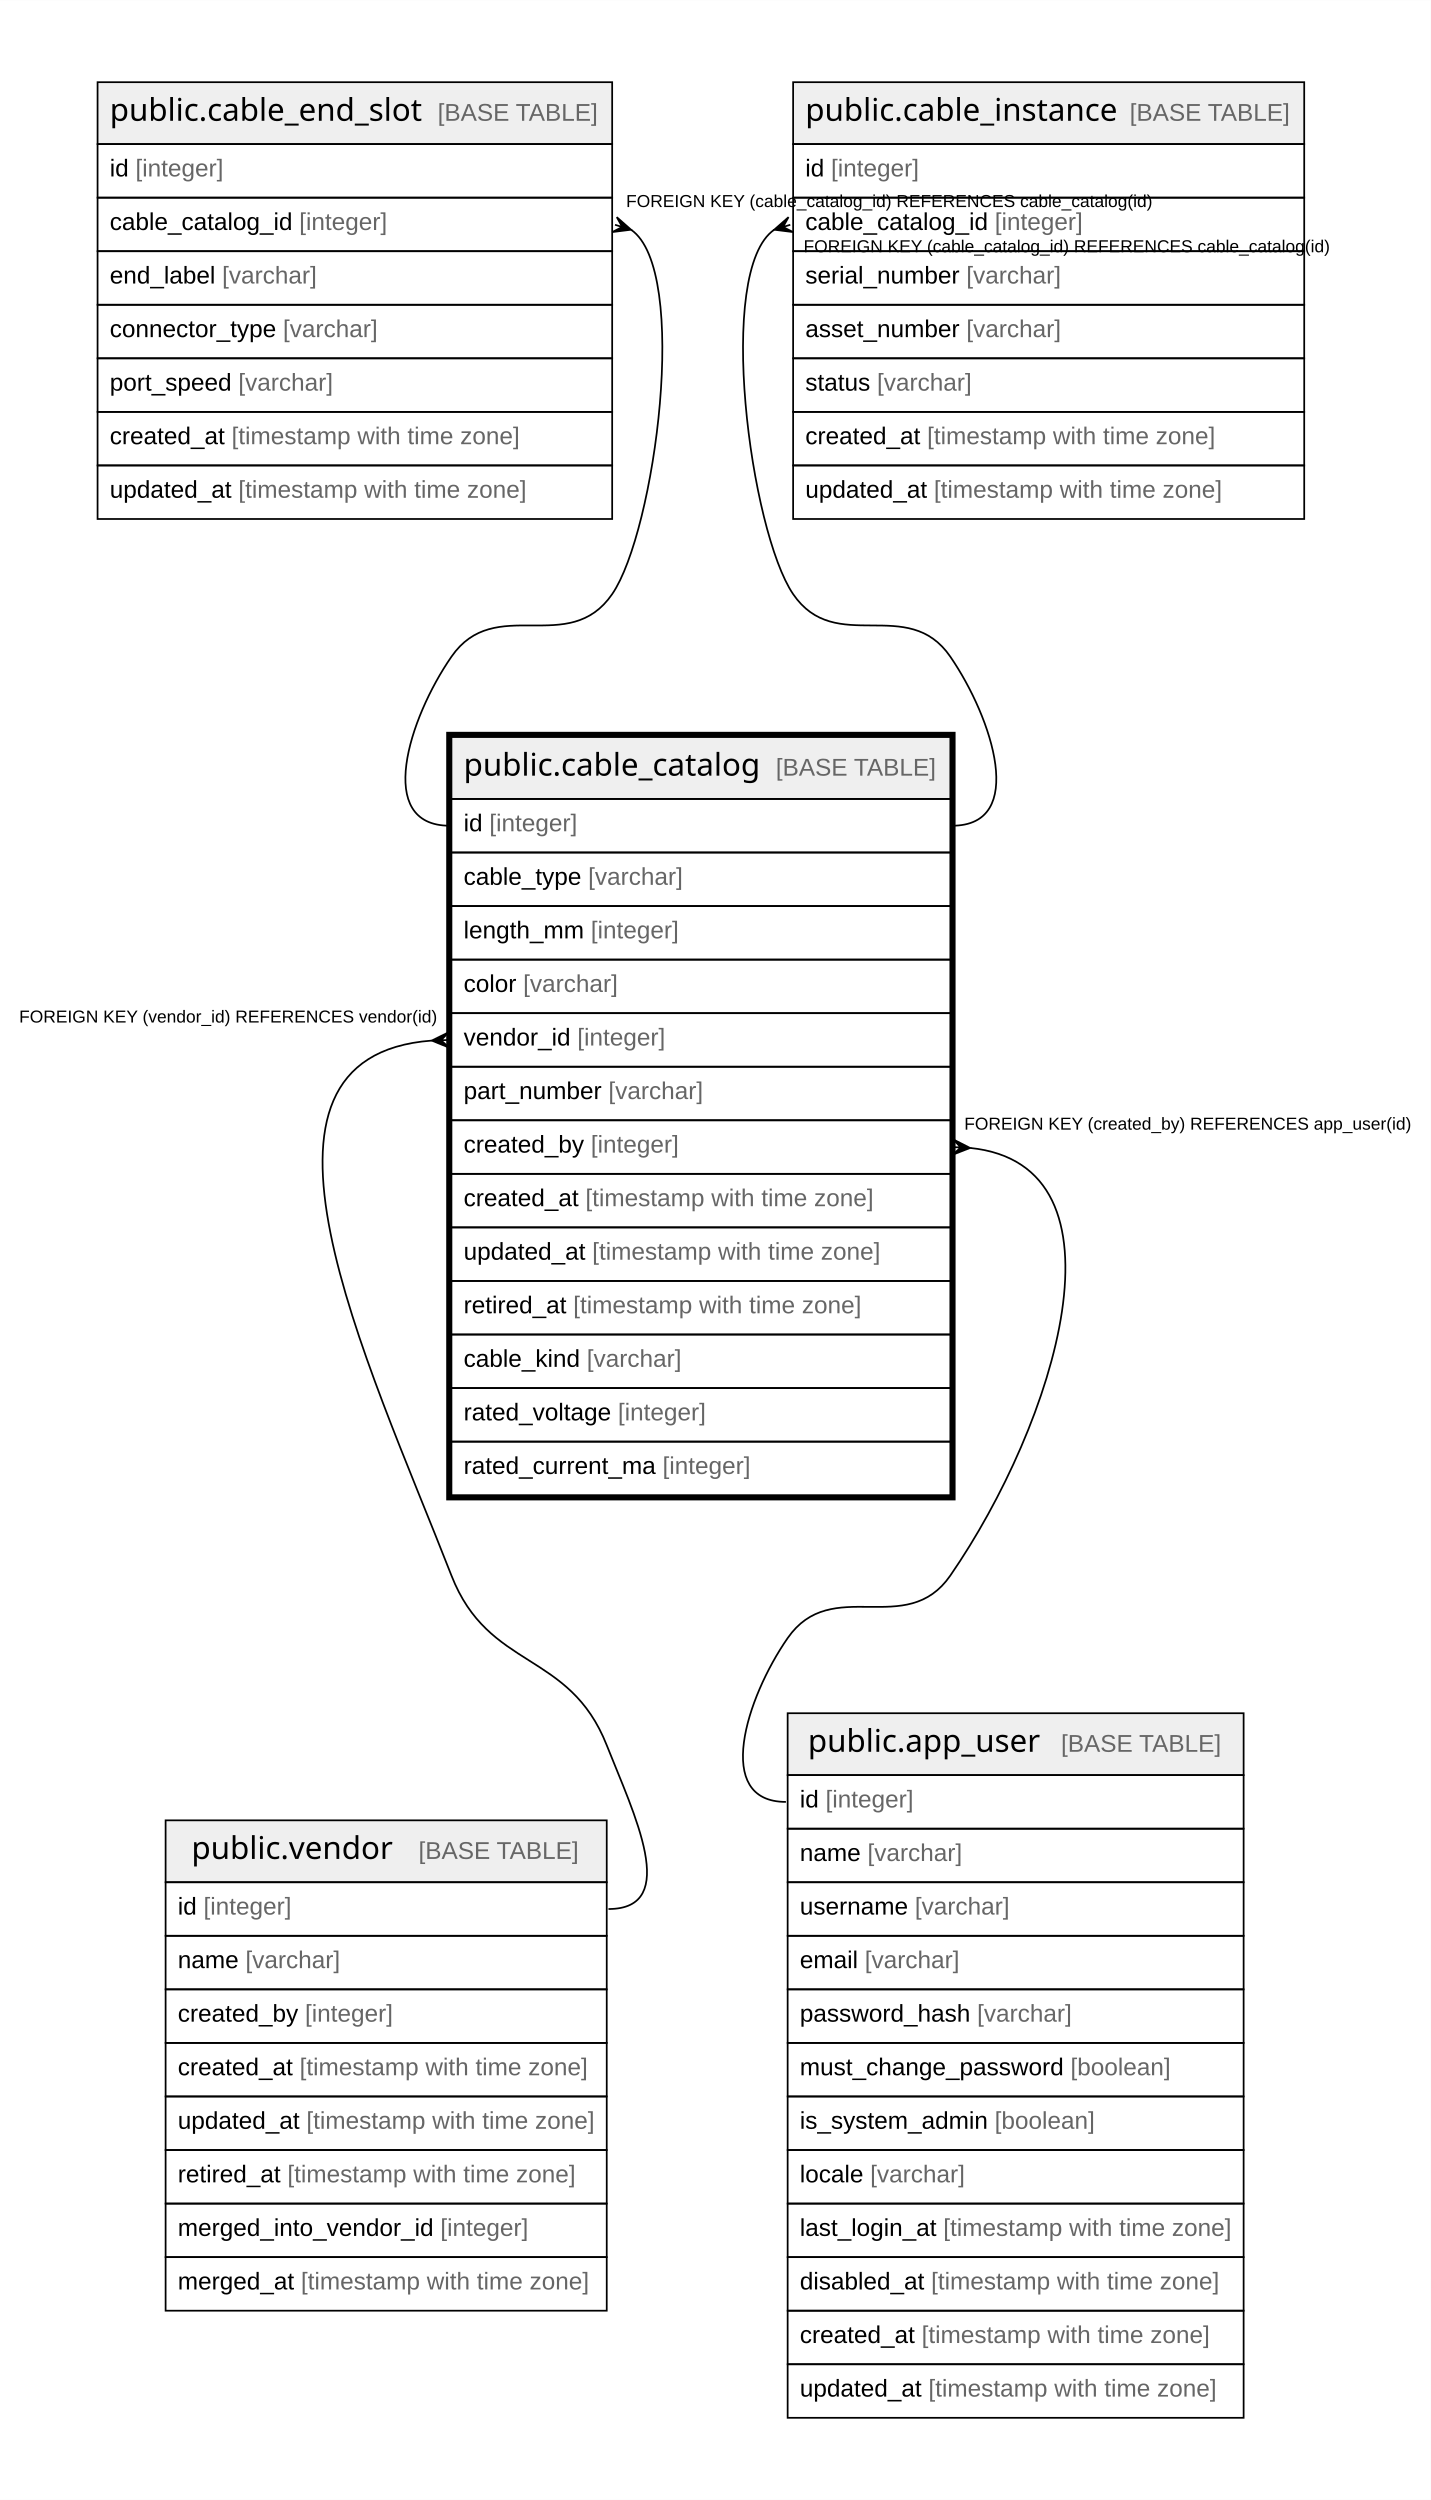
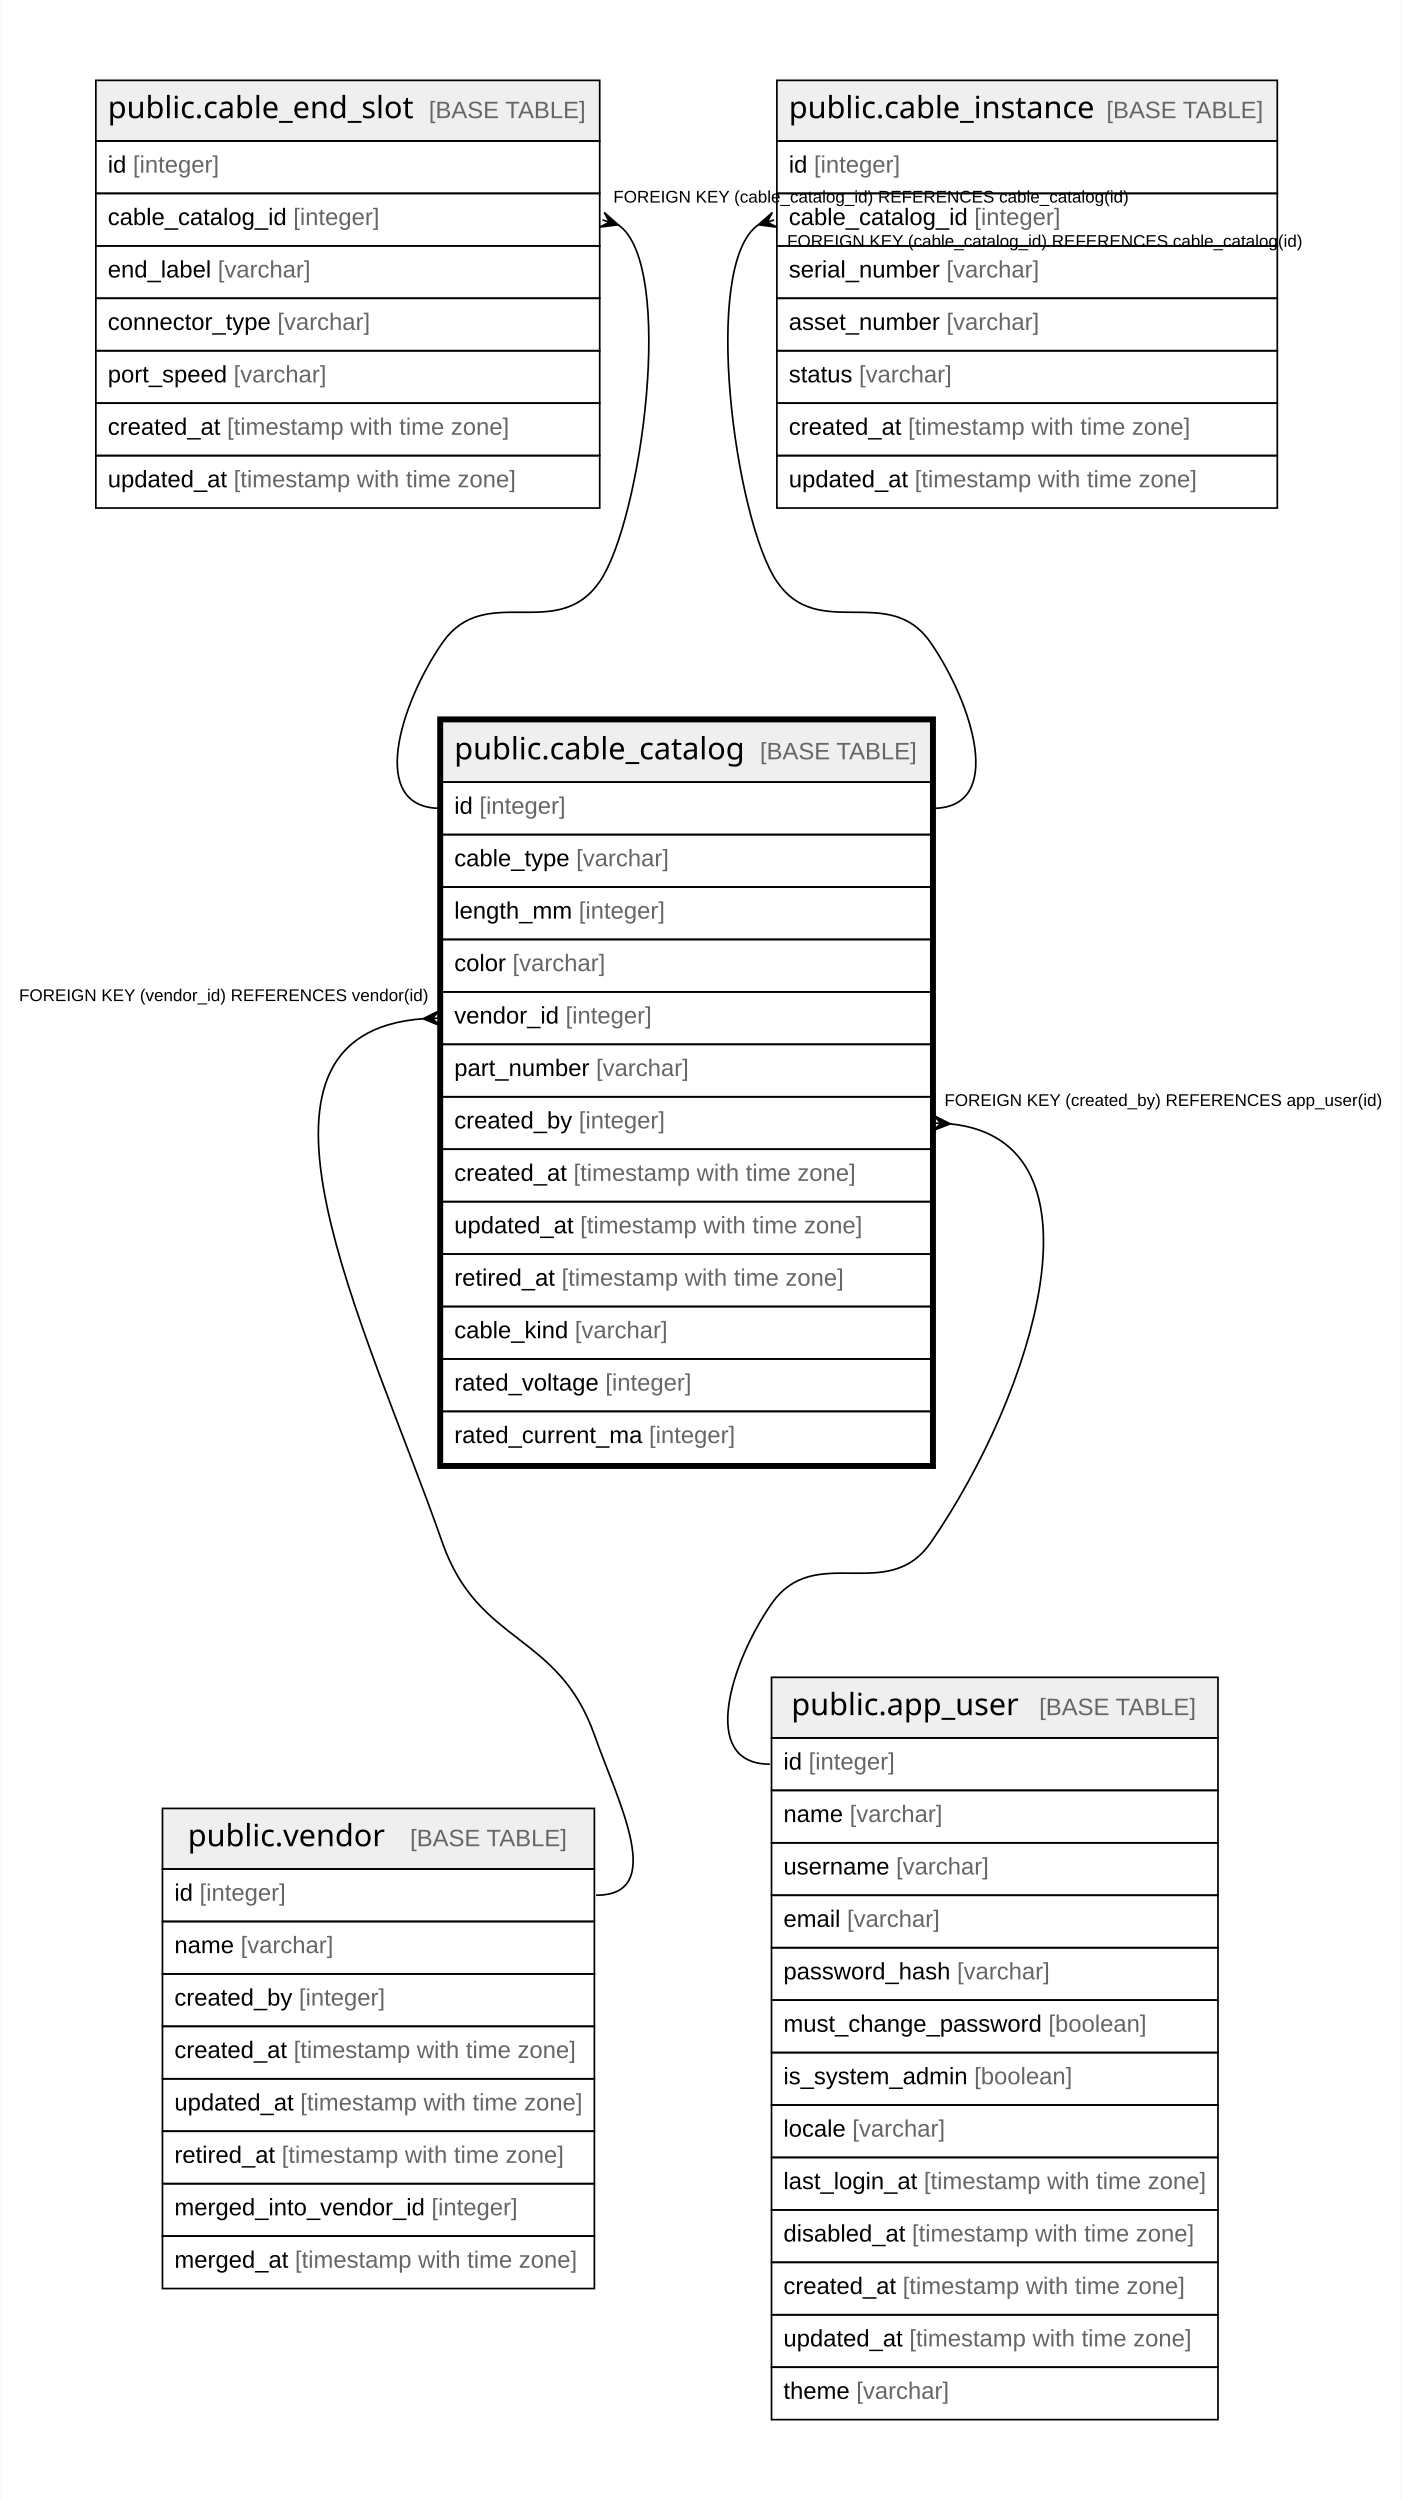
- <svg xmlns="http://www.w3.org/2000/svg" width="823pt" height="1438pt" viewBox="0.00 0.00 822.85 1437.60">
-   <g id="graph0" class="graph" transform="scale(1 1) rotate(0) translate(4 1433.6)">
-     <polygon fill="white" stroke="none" points="-4,4 -4,-1433.6 818.85,-1433.6 818.85,4 -4,4" />
+ <svg xmlns="http://www.w3.org/2000/svg" width="823pt" height="1468pt" viewBox="0.00 0.00 822.85 1468.40">
+   <g id="graph0" class="graph" transform="scale(1 1) rotate(0) translate(4 1464.4)">
+     <polygon fill="white" stroke="none" points="-4,4 -4,-1464.4 818.85,-1464.4 818.85,4 -4,4" />
    <g id="node1" class="node">
-       <polygon fill="#efefef" stroke="none" points="255.62,-974.2 255.62,-1009.8 542.54,-1009.8 542.54,-974.2 255.62,-974.2" />
-       <polygon fill="none" stroke="black" points="255.62,-974.2 255.62,-1009.8 542.54,-1009.8 542.54,-974.2 255.62,-974.2" />
-       <text text-anchor="start" x="262.62" y="-987.6" font-family="Arial Bold" font-size="18.00">public.cable_catalog</text>
-       <text text-anchor="start" x="411.05" y="-987.6" font-family="Arial" font-size="14.00">    </text>
-       <text text-anchor="start" x="442.17" y="-987.6" font-family="Arial" font-size="14.00" fill="#666666">[BASE TABLE]</text>
+       <polygon fill="#efefef" stroke="none" points="255.62,-1005 255.62,-1040.6 542.54,-1040.6 542.54,-1005 255.62,-1005" />
+       <polygon fill="none" stroke="black" points="255.62,-1005 255.62,-1040.6 542.54,-1040.6 542.54,-1005 255.62,-1005" />
+       <text text-anchor="start" x="262.62" y="-1018.4" font-family="Arial Bold" font-size="18.00">public.cable_catalog</text>
+       <text text-anchor="start" x="411.05" y="-1018.4" font-family="Arial" font-size="14.00">    </text>
+       <text text-anchor="start" x="442.17" y="-1018.4" font-family="Arial" font-size="14.00" fill="#666666">[BASE TABLE]</text>
+       <polygon fill="none" stroke="black" points="255.62,-974.2 255.62,-1005 542.54,-1005 542.54,-974.2 255.62,-974.2" />
+       <text text-anchor="start" x="262.62" y="-986.4" font-family="Arial" font-size="14.00">id </text>
+       <text text-anchor="start" x="277.41" y="-986.4" font-family="Arial" font-size="14.00" fill="#666666">[integer]</text>
      <polygon fill="none" stroke="black" points="255.62,-943.4 255.62,-974.2 542.54,-974.2 542.54,-943.4 255.62,-943.4" />
-       <text text-anchor="start" x="262.62" y="-955.6" font-family="Arial" font-size="14.00">id </text>
-       <text text-anchor="start" x="277.41" y="-955.6" font-family="Arial" font-size="14.00" fill="#666666">[integer]</text>
+       <text text-anchor="start" x="262.62" y="-955.6" font-family="Arial" font-size="14.00">cable_type </text>
+       <text text-anchor="start" x="334.23" y="-955.6" font-family="Arial" font-size="14.00" fill="#666666">[varchar]</text>
      <polygon fill="none" stroke="black" points="255.62,-912.6 255.62,-943.4 542.54,-943.4 542.54,-912.6 255.62,-912.6" />
-       <text text-anchor="start" x="262.62" y="-924.8" font-family="Arial" font-size="14.00">cable_type </text>
-       <text text-anchor="start" x="334.23" y="-924.8" font-family="Arial" font-size="14.00" fill="#666666">[varchar]</text>
+       <text text-anchor="start" x="262.62" y="-924.8" font-family="Arial" font-size="14.00">length_mm </text>
+       <text text-anchor="start" x="335.77" y="-924.8" font-family="Arial" font-size="14.00" fill="#666666">[integer]</text>
      <polygon fill="none" stroke="black" points="255.62,-881.8 255.62,-912.6 542.54,-912.6 542.54,-881.8 255.62,-881.8" />
-       <text text-anchor="start" x="262.62" y="-894" font-family="Arial" font-size="14.00">length_mm </text>
-       <text text-anchor="start" x="335.77" y="-894" font-family="Arial" font-size="14.00" fill="#666666">[integer]</text>
+       <text text-anchor="start" x="262.62" y="-894" font-family="Arial" font-size="14.00">color </text>
+       <text text-anchor="start" x="296.86" y="-894" font-family="Arial" font-size="14.00" fill="#666666">[varchar]</text>
      <polygon fill="none" stroke="black" points="255.62,-851 255.62,-881.8 542.54,-881.8 542.54,-851 255.62,-851" />
-       <text text-anchor="start" x="262.62" y="-863.2" font-family="Arial" font-size="14.00">color </text>
-       <text text-anchor="start" x="296.86" y="-863.2" font-family="Arial" font-size="14.00" fill="#666666">[varchar]</text>
+       <text text-anchor="start" x="262.62" y="-863.2" font-family="Arial" font-size="14.00">vendor_id </text>
+       <text text-anchor="start" x="328" y="-863.2" font-family="Arial" font-size="14.00" fill="#666666">[integer]</text>
      <polygon fill="none" stroke="black" points="255.62,-820.2 255.62,-851 542.54,-851 542.54,-820.2 255.62,-820.2" />
-       <text text-anchor="start" x="262.62" y="-832.4" font-family="Arial" font-size="14.00">vendor_id </text>
-       <text text-anchor="start" x="328" y="-832.4" font-family="Arial" font-size="14.00" fill="#666666">[integer]</text>
+       <text text-anchor="start" x="262.62" y="-832.4" font-family="Arial" font-size="14.00">part_number </text>
+       <text text-anchor="start" x="345.89" y="-832.4" font-family="Arial" font-size="14.00" fill="#666666">[varchar]</text>
      <polygon fill="none" stroke="black" points="255.62,-789.4 255.62,-820.2 542.54,-820.2 542.54,-789.4 255.62,-789.4" />
-       <text text-anchor="start" x="262.62" y="-801.6" font-family="Arial" font-size="14.00">part_number </text>
-       <text text-anchor="start" x="345.89" y="-801.6" font-family="Arial" font-size="14.00" fill="#666666">[varchar]</text>
+       <text text-anchor="start" x="262.62" y="-801.6" font-family="Arial" font-size="14.00">created_by </text>
+       <text text-anchor="start" x="335.78" y="-801.6" font-family="Arial" font-size="14.00" fill="#666666">[integer]</text>
      <polygon fill="none" stroke="black" points="255.62,-758.6 255.62,-789.4 542.54,-789.4 542.54,-758.6 255.62,-758.6" />
-       <text text-anchor="start" x="262.62" y="-770.8" font-family="Arial" font-size="14.00">created_by </text>
-       <text text-anchor="start" x="335.78" y="-770.8" font-family="Arial" font-size="14.00" fill="#666666">[integer]</text>
+       <text text-anchor="start" x="262.62" y="-770.8" font-family="Arial" font-size="14.00">created_at </text>
+       <text text-anchor="start" x="332.67" y="-770.8" font-family="Arial" font-size="14.00" fill="#666666">[timestamp with time zone]</text>
      <polygon fill="none" stroke="black" points="255.62,-727.8 255.62,-758.6 542.54,-758.6 542.54,-727.8 255.62,-727.8" />
-       <text text-anchor="start" x="262.62" y="-740" font-family="Arial" font-size="14.00">created_at </text>
-       <text text-anchor="start" x="332.67" y="-740" font-family="Arial" font-size="14.00" fill="#666666">[timestamp with time zone]</text>
+       <text text-anchor="start" x="262.62" y="-740" font-family="Arial" font-size="14.00">updated_at </text>
+       <text text-anchor="start" x="336.58" y="-740" font-family="Arial" font-size="14.00" fill="#666666">[timestamp with time zone]</text>
      <polygon fill="none" stroke="black" points="255.62,-697 255.62,-727.8 542.54,-727.8 542.54,-697 255.62,-697" />
-       <text text-anchor="start" x="262.62" y="-709.2" font-family="Arial" font-size="14.00">updated_at </text>
-       <text text-anchor="start" x="336.58" y="-709.2" font-family="Arial" font-size="14.00" fill="#666666">[timestamp with time zone]</text>
+       <text text-anchor="start" x="262.62" y="-709.2" font-family="Arial" font-size="14.00">retired_at </text>
+       <text text-anchor="start" x="325.66" y="-709.2" font-family="Arial" font-size="14.00" fill="#666666">[timestamp with time zone]</text>
      <polygon fill="none" stroke="black" points="255.62,-666.2 255.62,-697 542.54,-697 542.54,-666.2 255.62,-666.2" />
-       <text text-anchor="start" x="262.62" y="-678.4" font-family="Arial" font-size="14.00">retired_at </text>
-       <text text-anchor="start" x="325.66" y="-678.4" font-family="Arial" font-size="14.00" fill="#666666">[timestamp with time zone]</text>
+       <text text-anchor="start" x="262.62" y="-678.4" font-family="Arial" font-size="14.00">cable_kind </text>
+       <text text-anchor="start" x="333.45" y="-678.4" font-family="Arial" font-size="14.00" fill="#666666">[varchar]</text>
      <polygon fill="none" stroke="black" points="255.62,-635.4 255.62,-666.2 542.54,-666.2 542.54,-635.4 255.62,-635.4" />
-       <text text-anchor="start" x="262.62" y="-647.6" font-family="Arial" font-size="14.00">cable_kind </text>
-       <text text-anchor="start" x="333.45" y="-647.6" font-family="Arial" font-size="14.00" fill="#666666">[varchar]</text>
+       <text text-anchor="start" x="262.62" y="-647.6" font-family="Arial" font-size="14.00">rated_voltage </text>
+       <text text-anchor="start" x="351.36" y="-647.6" font-family="Arial" font-size="14.00" fill="#666666">[integer]</text>
      <polygon fill="none" stroke="black" points="255.62,-604.6 255.62,-635.4 542.54,-635.4 542.54,-604.6 255.62,-604.6" />
-       <text text-anchor="start" x="262.62" y="-616.8" font-family="Arial" font-size="14.00">rated_voltage </text>
-       <text text-anchor="start" x="351.36" y="-616.8" font-family="Arial" font-size="14.00" fill="#666666">[integer]</text>
-       <polygon fill="none" stroke="black" points="255.62,-573.8 255.62,-604.6 542.54,-604.6 542.54,-573.8 255.62,-573.8" />
-       <text text-anchor="start" x="262.62" y="-586" font-family="Arial" font-size="14.00">rated_current_ma </text>
-       <text text-anchor="start" x="377.02" y="-586" font-family="Arial" font-size="14.00" fill="#666666">[integer]</text>
-       <polygon fill="none" stroke="black" stroke-width="3" points="254.12,-572.3 254.12,-1011.3 544.04,-1011.3 544.04,-572.3 254.12,-572.3" />
+       <text text-anchor="start" x="262.62" y="-616.8" font-family="Arial" font-size="14.00">rated_current_ma </text>
+       <text text-anchor="start" x="377.02" y="-616.8" font-family="Arial" font-size="14.00" fill="#666666">[integer]</text>
+       <polygon fill="none" stroke="black" stroke-width="3" points="254.12,-603.1 254.12,-1042.1 544.04,-1042.1 544.04,-603.1 254.12,-603.1" />
    </g>
    <g id="node4" class="node">
-       <polygon fill="#efefef" stroke="none" points="91.24,-351.2 91.24,-386.8 344.93,-386.8 344.93,-351.2 91.24,-351.2" />
-       <polygon fill="none" stroke="black" points="91.24,-351.2 91.24,-386.8 344.93,-386.8 344.93,-351.2 91.24,-351.2" />
-       <text text-anchor="start" x="106.1" y="-364.6" font-family="Arial Bold" font-size="18.00">public.vendor</text>
-       <text text-anchor="start" x="205.58" y="-364.6" font-family="Arial" font-size="14.00">    </text>
-       <text text-anchor="start" x="236.69" y="-364.6" font-family="Arial" font-size="14.00" fill="#666666">[BASE TABLE]</text>
-       <polygon fill="none" stroke="black" points="91.24,-320.4 91.24,-351.2 344.93,-351.2 344.93,-320.4 91.24,-320.4" />
-       <text text-anchor="start" x="98.24" y="-332.6" font-family="Arial" font-size="14.00">id </text>
-       <text text-anchor="start" x="113.03" y="-332.6" font-family="Arial" font-size="14.00" fill="#666666">[integer]</text>
-       <polygon fill="none" stroke="black" points="91.24,-289.6 91.24,-320.4 344.93,-320.4 344.93,-289.6 91.24,-289.6" />
-       <text text-anchor="start" x="98.24" y="-301.8" font-family="Arial" font-size="14.00">name </text>
-       <text text-anchor="start" x="137.15" y="-301.8" font-family="Arial" font-size="14.00" fill="#666666">[varchar]</text>
-       <polygon fill="none" stroke="black" points="91.24,-258.8 91.24,-289.6 344.93,-289.6 344.93,-258.8 91.24,-258.8" />
-       <text text-anchor="start" x="98.24" y="-271" font-family="Arial" font-size="14.00">created_by </text>
-       <text text-anchor="start" x="171.4" y="-271" font-family="Arial" font-size="14.00" fill="#666666">[integer]</text>
-       <polygon fill="none" stroke="black" points="91.24,-228 91.24,-258.8 344.93,-258.8 344.93,-228 91.24,-228" />
-       <text text-anchor="start" x="98.24" y="-240.2" font-family="Arial" font-size="14.00">created_at </text>
-       <text text-anchor="start" x="168.29" y="-240.2" font-family="Arial" font-size="14.00" fill="#666666">[timestamp with time zone]</text>
-       <polygon fill="none" stroke="black" points="91.24,-197.2 91.24,-228 344.93,-228 344.93,-197.2 91.24,-197.2" />
-       <text text-anchor="start" x="98.24" y="-209.4" font-family="Arial" font-size="14.00">updated_at </text>
-       <text text-anchor="start" x="172.2" y="-209.4" font-family="Arial" font-size="14.00" fill="#666666">[timestamp with time zone]</text>
-       <polygon fill="none" stroke="black" points="91.24,-166.4 91.24,-197.2 344.93,-197.2 344.93,-166.4 91.24,-166.4" />
-       <text text-anchor="start" x="98.24" y="-178.6" font-family="Arial" font-size="14.00">retired_at </text>
-       <text text-anchor="start" x="161.28" y="-178.6" font-family="Arial" font-size="14.00" fill="#666666">[timestamp with time zone]</text>
-       <polygon fill="none" stroke="black" points="91.24,-135.6 91.24,-166.4 344.93,-166.4 344.93,-135.6 91.24,-135.6" />
-       <text text-anchor="start" x="98.24" y="-147.8" font-family="Arial" font-size="14.00">merged_into_vendor_id </text>
-       <text text-anchor="start" x="249.24" y="-147.8" font-family="Arial" font-size="14.00" fill="#666666">[integer]</text>
-       <polygon fill="none" stroke="black" points="91.24,-104.8 91.24,-135.6 344.93,-135.6 344.93,-104.8 91.24,-104.8" />
-       <text text-anchor="start" x="98.24" y="-117" font-family="Arial" font-size="14.00">merged_at </text>
-       <text text-anchor="start" x="169.06" y="-117" font-family="Arial" font-size="14.00" fill="#666666">[timestamp with time zone]</text>
+       <polygon fill="#efefef" stroke="none" points="91.24,-366.6 91.24,-402.2 344.93,-402.2 344.93,-366.6 91.24,-366.6" />
+       <polygon fill="none" stroke="black" points="91.24,-366.6 91.24,-402.2 344.93,-402.2 344.93,-366.6 91.24,-366.6" />
+       <text text-anchor="start" x="106.1" y="-380" font-family="Arial Bold" font-size="18.00">public.vendor</text>
+       <text text-anchor="start" x="205.58" y="-380" font-family="Arial" font-size="14.00">    </text>
+       <text text-anchor="start" x="236.69" y="-380" font-family="Arial" font-size="14.00" fill="#666666">[BASE TABLE]</text>
+       <polygon fill="none" stroke="black" points="91.24,-335.8 91.24,-366.6 344.93,-366.6 344.93,-335.8 91.24,-335.8" />
+       <text text-anchor="start" x="98.24" y="-348" font-family="Arial" font-size="14.00">id </text>
+       <text text-anchor="start" x="113.03" y="-348" font-family="Arial" font-size="14.00" fill="#666666">[integer]</text>
+       <polygon fill="none" stroke="black" points="91.24,-305 91.24,-335.8 344.93,-335.8 344.93,-305 91.24,-305" />
+       <text text-anchor="start" x="98.24" y="-317.2" font-family="Arial" font-size="14.00">name </text>
+       <text text-anchor="start" x="137.15" y="-317.2" font-family="Arial" font-size="14.00" fill="#666666">[varchar]</text>
+       <polygon fill="none" stroke="black" points="91.24,-274.2 91.24,-305 344.93,-305 344.93,-274.2 91.24,-274.2" />
+       <text text-anchor="start" x="98.24" y="-286.4" font-family="Arial" font-size="14.00">created_by </text>
+       <text text-anchor="start" x="171.4" y="-286.4" font-family="Arial" font-size="14.00" fill="#666666">[integer]</text>
+       <polygon fill="none" stroke="black" points="91.24,-243.4 91.24,-274.2 344.93,-274.2 344.93,-243.4 91.24,-243.4" />
+       <text text-anchor="start" x="98.24" y="-255.6" font-family="Arial" font-size="14.00">created_at </text>
+       <text text-anchor="start" x="168.29" y="-255.6" font-family="Arial" font-size="14.00" fill="#666666">[timestamp with time zone]</text>
+       <polygon fill="none" stroke="black" points="91.24,-212.6 91.24,-243.4 344.93,-243.4 344.93,-212.6 91.24,-212.6" />
+       <text text-anchor="start" x="98.24" y="-224.8" font-family="Arial" font-size="14.00">updated_at </text>
+       <text text-anchor="start" x="172.2" y="-224.8" font-family="Arial" font-size="14.00" fill="#666666">[timestamp with time zone]</text>
+       <polygon fill="none" stroke="black" points="91.24,-181.8 91.24,-212.6 344.93,-212.6 344.93,-181.8 91.24,-181.8" />
+       <text text-anchor="start" x="98.24" y="-194" font-family="Arial" font-size="14.00">retired_at </text>
+       <text text-anchor="start" x="161.28" y="-194" font-family="Arial" font-size="14.00" fill="#666666">[timestamp with time zone]</text>
+       <polygon fill="none" stroke="black" points="91.24,-151 91.24,-181.8 344.93,-181.8 344.93,-151 91.24,-151" />
+       <text text-anchor="start" x="98.24" y="-163.2" font-family="Arial" font-size="14.00">merged_into_vendor_id </text>
+       <text text-anchor="start" x="249.24" y="-163.2" font-family="Arial" font-size="14.00" fill="#666666">[integer]</text>
+       <polygon fill="none" stroke="black" points="91.24,-120.2 91.24,-151 344.93,-151 344.93,-120.2 91.24,-120.2" />
+       <text text-anchor="start" x="98.24" y="-132.4" font-family="Arial" font-size="14.00">merged_at </text>
+       <text text-anchor="start" x="169.06" y="-132.4" font-family="Arial" font-size="14.00" fill="#666666">[timestamp with time zone]</text>
    </g>
    <g id="edge3" class="edge">
-       <path fill="none" stroke="black" d="M244.26,-835.23C122.36,-826.12 207.16,-651.76 255.62,-527.6 277,-472.83 323.35,-484.69 344.93,-430 360.29,-391.05 387.79,-335.8 345.93,-335.8" />
-       <polygon fill="black" stroke="black" points="244.3,-835.23 254.13,-840.09 249.63,-835.42 253.96,-835.58 253.96,-835.58 253.96,-835.58 249.63,-835.42 254.45,-831.09 244.3,-835.23" />
-       <text text-anchor="start" x="7" y="-845.6" font-family="Arial" font-size="10.00">FOREIGN KEY (vendor_id) REFERENCES vendor(id)</text>
+       <path fill="none" stroke="black" d="M244.27,-866.03C122.59,-857.01 211.68,-684.23 255.62,-558.4 276.73,-497.97 323.6,-505.75 344.93,-445.4 358.88,-405.92 387.79,-351.2 345.93,-351.2" />
+       <polygon fill="black" stroke="black" points="244.3,-866.03 254.13,-870.89 249.63,-866.22 253.96,-866.38 253.96,-866.38 253.96,-866.38 249.63,-866.22 254.45,-861.89 244.3,-866.03" />
+       <text text-anchor="start" x="7" y="-876.4" font-family="Arial" font-size="10.00">FOREIGN KEY (vendor_id) REFERENCES vendor(id)</text>
    </g>
    <g id="node5" class="node">
-       <polygon fill="#efefef" stroke="none" points="448.97,-412.8 448.97,-448.4 711.2,-448.4 711.2,-412.8 448.97,-412.8" />
-       <polygon fill="none" stroke="black" points="448.97,-412.8 448.97,-448.4 711.2,-448.4 711.2,-412.8 448.97,-412.8" />
-       <text text-anchor="start" x="460.61" y="-426.2" font-family="Arial Bold" font-size="18.00">public.app_user</text>
-       <text text-anchor="start" x="575.07" y="-426.2" font-family="Arial" font-size="14.00">    </text>
-       <text text-anchor="start" x="606.19" y="-426.2" font-family="Arial" font-size="14.00" fill="#666666">[BASE TABLE]</text>
+       <polygon fill="#efefef" stroke="none" points="448.97,-443.6 448.97,-479.2 711.2,-479.2 711.2,-443.6 448.97,-443.6" />
+       <polygon fill="none" stroke="black" points="448.97,-443.6 448.97,-479.2 711.2,-479.2 711.2,-443.6 448.97,-443.6" />
+       <text text-anchor="start" x="460.61" y="-457" font-family="Arial Bold" font-size="18.00">public.app_user</text>
+       <text text-anchor="start" x="575.07" y="-457" font-family="Arial" font-size="14.00">    </text>
+       <text text-anchor="start" x="606.19" y="-457" font-family="Arial" font-size="14.00" fill="#666666">[BASE TABLE]</text>
+       <polygon fill="none" stroke="black" points="448.97,-412.8 448.97,-443.6 711.2,-443.6 711.2,-412.8 448.97,-412.8" />
+       <text text-anchor="start" x="455.97" y="-425" font-family="Arial" font-size="14.00">id </text>
+       <text text-anchor="start" x="470.76" y="-425" font-family="Arial" font-size="14.00" fill="#666666">[integer]</text>
      <polygon fill="none" stroke="black" points="448.97,-382 448.97,-412.8 711.2,-412.8 711.2,-382 448.97,-382" />
-       <text text-anchor="start" x="455.97" y="-394.2" font-family="Arial" font-size="14.00">id </text>
-       <text text-anchor="start" x="470.76" y="-394.2" font-family="Arial" font-size="14.00" fill="#666666">[integer]</text>
+       <text text-anchor="start" x="455.97" y="-394.2" font-family="Arial" font-size="14.00">name </text>
+       <text text-anchor="start" x="494.88" y="-394.2" font-family="Arial" font-size="14.00" fill="#666666">[varchar]</text>
      <polygon fill="none" stroke="black" points="448.97,-351.2 448.97,-382 711.2,-382 711.2,-351.2 448.97,-351.2" />
-       <text text-anchor="start" x="455.97" y="-363.4" font-family="Arial" font-size="14.00">name </text>
-       <text text-anchor="start" x="494.88" y="-363.4" font-family="Arial" font-size="14.00" fill="#666666">[varchar]</text>
+       <text text-anchor="start" x="455.97" y="-363.4" font-family="Arial" font-size="14.00">username </text>
+       <text text-anchor="start" x="522.12" y="-363.4" font-family="Arial" font-size="14.00" fill="#666666">[varchar]</text>
      <polygon fill="none" stroke="black" points="448.97,-320.4 448.97,-351.2 711.2,-351.2 711.2,-320.4 448.97,-320.4" />
-       <text text-anchor="start" x="455.97" y="-332.6" font-family="Arial" font-size="14.00">username </text>
-       <text text-anchor="start" x="522.12" y="-332.6" font-family="Arial" font-size="14.00" fill="#666666">[varchar]</text>
+       <text text-anchor="start" x="455.97" y="-332.6" font-family="Arial" font-size="14.00">email </text>
+       <text text-anchor="start" x="493.32" y="-332.6" font-family="Arial" font-size="14.00" fill="#666666">[varchar]</text>
      <polygon fill="none" stroke="black" points="448.97,-289.6 448.97,-320.4 711.2,-320.4 711.2,-289.6 448.97,-289.6" />
-       <text text-anchor="start" x="455.97" y="-301.8" font-family="Arial" font-size="14.00">email </text>
-       <text text-anchor="start" x="493.32" y="-301.8" font-family="Arial" font-size="14.00" fill="#666666">[varchar]</text>
+       <text text-anchor="start" x="455.97" y="-301.8" font-family="Arial" font-size="14.00">password_hash </text>
+       <text text-anchor="start" x="557.92" y="-301.8" font-family="Arial" font-size="14.00" fill="#666666">[varchar]</text>
      <polygon fill="none" stroke="black" points="448.97,-258.8 448.97,-289.6 711.2,-289.6 711.2,-258.8 448.97,-258.8" />
-       <text text-anchor="start" x="455.97" y="-271" font-family="Arial" font-size="14.00">password_hash </text>
-       <text text-anchor="start" x="557.92" y="-271" font-family="Arial" font-size="14.00" fill="#666666">[varchar]</text>
+       <text text-anchor="start" x="455.97" y="-271" font-family="Arial" font-size="14.00">must_change_password </text>
+       <text text-anchor="start" x="611.62" y="-271" font-family="Arial" font-size="14.00" fill="#666666">[boolean]</text>
      <polygon fill="none" stroke="black" points="448.97,-228 448.97,-258.8 711.2,-258.8 711.2,-228 448.97,-228" />
-       <text text-anchor="start" x="455.97" y="-240.2" font-family="Arial" font-size="14.00">must_change_password </text>
-       <text text-anchor="start" x="611.62" y="-240.2" font-family="Arial" font-size="14.00" fill="#666666">[boolean]</text>
+       <text text-anchor="start" x="455.97" y="-240.2" font-family="Arial" font-size="14.00">is_system_admin </text>
+       <text text-anchor="start" x="568.01" y="-240.2" font-family="Arial" font-size="14.00" fill="#666666">[boolean]</text>
      <polygon fill="none" stroke="black" points="448.97,-197.2 448.97,-228 711.2,-228 711.2,-197.2 448.97,-197.2" />
-       <text text-anchor="start" x="455.97" y="-209.4" font-family="Arial" font-size="14.00">is_system_admin </text>
-       <text text-anchor="start" x="568.01" y="-209.4" font-family="Arial" font-size="14.00" fill="#666666">[boolean]</text>
+       <text text-anchor="start" x="455.97" y="-209.4" font-family="Arial" font-size="14.00">locale </text>
+       <text text-anchor="start" x="496.44" y="-209.4" font-family="Arial" font-size="14.00" fill="#666666">[varchar]</text>
      <polygon fill="none" stroke="black" points="448.97,-166.4 448.97,-197.2 711.2,-197.2 711.2,-166.4 448.97,-166.4" />
-       <text text-anchor="start" x="455.97" y="-178.6" font-family="Arial" font-size="14.00">locale </text>
-       <text text-anchor="start" x="496.44" y="-178.6" font-family="Arial" font-size="14.00" fill="#666666">[varchar]</text>
+       <text text-anchor="start" x="455.97" y="-178.6" font-family="Arial" font-size="14.00">last_login_at </text>
+       <text text-anchor="start" x="538.47" y="-178.6" font-family="Arial" font-size="14.00" fill="#666666">[timestamp with time zone]</text>
      <polygon fill="none" stroke="black" points="448.97,-135.6 448.97,-166.4 711.2,-166.4 711.2,-135.6 448.97,-135.6" />
-       <text text-anchor="start" x="455.97" y="-147.8" font-family="Arial" font-size="14.00">last_login_at </text>
-       <text text-anchor="start" x="538.47" y="-147.8" font-family="Arial" font-size="14.00" fill="#666666">[timestamp with time zone]</text>
+       <text text-anchor="start" x="455.97" y="-147.8" font-family="Arial" font-size="14.00">disabled_at </text>
+       <text text-anchor="start" x="531.47" y="-147.8" font-family="Arial" font-size="14.00" fill="#666666">[timestamp with time zone]</text>
      <polygon fill="none" stroke="black" points="448.97,-104.8 448.97,-135.6 711.2,-135.6 711.2,-104.8 448.97,-104.8" />
-       <text text-anchor="start" x="455.97" y="-117" font-family="Arial" font-size="14.00">disabled_at </text>
-       <text text-anchor="start" x="531.47" y="-117" font-family="Arial" font-size="14.00" fill="#666666">[timestamp with time zone]</text>
+       <text text-anchor="start" x="455.97" y="-117" font-family="Arial" font-size="14.00">created_at </text>
+       <text text-anchor="start" x="526.02" y="-117" font-family="Arial" font-size="14.00" fill="#666666">[timestamp with time zone]</text>
      <polygon fill="none" stroke="black" points="448.97,-74 448.97,-104.8 711.2,-104.8 711.2,-74 448.97,-74" />
-       <text text-anchor="start" x="455.97" y="-86.2" font-family="Arial" font-size="14.00">created_at </text>
-       <text text-anchor="start" x="526.02" y="-86.2" font-family="Arial" font-size="14.00" fill="#666666">[timestamp with time zone]</text>
+       <text text-anchor="start" x="455.97" y="-86.2" font-family="Arial" font-size="14.00">updated_at </text>
+       <text text-anchor="start" x="529.93" y="-86.2" font-family="Arial" font-size="14.00" fill="#666666">[timestamp with time zone]</text>
      <polygon fill="none" stroke="black" points="448.97,-43.2 448.97,-74 711.2,-74 711.2,-43.2 448.97,-43.2" />
-       <text text-anchor="start" x="455.97" y="-55.4" font-family="Arial" font-size="14.00">updated_at </text>
-       <text text-anchor="start" x="529.93" y="-55.4" font-family="Arial" font-size="14.00" fill="#666666">[timestamp with time zone]</text>
+       <text text-anchor="start" x="455.97" y="-55.4" font-family="Arial" font-size="14.00">theme </text>
+       <text text-anchor="start" x="498.77" y="-55.4" font-family="Arial" font-size="14.00" fill="#666666">[varchar]</text>
    </g>
    <g id="edge4" class="edge">
-       <path fill="none" stroke="black" d="M553.94,-773.49C649.83,-763.7 602.66,-614.76 542.54,-527.6 517.24,-490.92 474.39,-528.2 448.97,-491.6 425.09,-457.21 406.1,-397.4 447.97,-397.4" />
-       <polygon fill="black" stroke="black" points="553.87,-773.49 543.66,-769.49 548.54,-773.76 544.21,-773.97 544.21,-773.97 544.21,-773.97 548.54,-773.76 544.1,-778.48 553.87,-773.49" />
-       <text text-anchor="start" x="550.54" y="-784" font-family="Arial" font-size="10.00">FOREIGN KEY (created_by) REFERENCES app_user(id)</text>
+       <path fill="none" stroke="black" d="M553.94,-804.29C649.83,-794.5 602.66,-645.56 542.54,-558.4 517.24,-521.72 474.39,-559 448.97,-522.4 425.09,-488.01 406.1,-428.2 447.97,-428.2" />
+       <polygon fill="black" stroke="black" points="553.87,-804.29 543.66,-800.29 548.54,-804.56 544.21,-804.77 544.21,-804.77 544.21,-804.77 548.54,-804.56 544.1,-809.28 553.87,-804.29" />
+       <text text-anchor="start" x="550.54" y="-814.8" font-family="Arial" font-size="10.00">FOREIGN KEY (created_by) REFERENCES app_user(id)</text>
    </g>
    <g id="node2" class="node">
-       <polygon fill="#efefef" stroke="none" points="52.11,-1350.8 52.11,-1386.4 348.06,-1386.4 348.06,-1350.8 52.11,-1350.8" />
-       <polygon fill="none" stroke="black" points="52.11,-1350.8 52.11,-1386.4 348.06,-1386.4 348.06,-1350.8 52.11,-1350.8" />
-       <text text-anchor="start" x="59.11" y="-1364.2" font-family="Arial Bold" font-size="18.00">public.cable_end_slot</text>
-       <text text-anchor="start" x="216.57" y="-1364.2" font-family="Arial" font-size="14.00">    </text>
-       <text text-anchor="start" x="247.69" y="-1364.2" font-family="Arial" font-size="14.00" fill="#666666">[BASE TABLE]</text>
+       <polygon fill="#efefef" stroke="none" points="52.11,-1381.6 52.11,-1417.2 348.06,-1417.2 348.06,-1381.6 52.11,-1381.6" />
+       <polygon fill="none" stroke="black" points="52.11,-1381.6 52.11,-1417.2 348.06,-1417.2 348.06,-1381.6 52.11,-1381.6" />
+       <text text-anchor="start" x="59.11" y="-1395" font-family="Arial Bold" font-size="18.00">public.cable_end_slot</text>
+       <text text-anchor="start" x="216.57" y="-1395" font-family="Arial" font-size="14.00">    </text>
+       <text text-anchor="start" x="247.69" y="-1395" font-family="Arial" font-size="14.00" fill="#666666">[BASE TABLE]</text>
+       <polygon fill="none" stroke="black" points="52.11,-1350.8 52.11,-1381.6 348.06,-1381.6 348.06,-1350.8 52.11,-1350.8" />
+       <text text-anchor="start" x="59.11" y="-1363" font-family="Arial" font-size="14.00">id </text>
+       <text text-anchor="start" x="73.9" y="-1363" font-family="Arial" font-size="14.00" fill="#666666">[integer]</text>
      <polygon fill="none" stroke="black" points="52.11,-1320 52.11,-1350.8 348.06,-1350.8 348.06,-1320 52.11,-1320" />
-       <text text-anchor="start" x="59.11" y="-1332.2" font-family="Arial" font-size="14.00">id </text>
-       <text text-anchor="start" x="73.9" y="-1332.2" font-family="Arial" font-size="14.00" fill="#666666">[integer]</text>
+       <text text-anchor="start" x="59.11" y="-1332.2" font-family="Arial" font-size="14.00">cable_catalog_id </text>
+       <text text-anchor="start" x="168.08" y="-1332.2" font-family="Arial" font-size="14.00" fill="#666666">[integer]</text>
      <polygon fill="none" stroke="black" points="52.11,-1289.2 52.11,-1320 348.06,-1320 348.06,-1289.2 52.11,-1289.2" />
-       <text text-anchor="start" x="59.11" y="-1301.4" font-family="Arial" font-size="14.00">cable_catalog_id </text>
-       <text text-anchor="start" x="168.08" y="-1301.4" font-family="Arial" font-size="14.00" fill="#666666">[integer]</text>
+       <text text-anchor="start" x="59.11" y="-1301.4" font-family="Arial" font-size="14.00">end_label </text>
+       <text text-anchor="start" x="123.73" y="-1301.4" font-family="Arial" font-size="14.00" fill="#666666">[varchar]</text>
      <polygon fill="none" stroke="black" points="52.11,-1258.4 52.11,-1289.2 348.06,-1289.2 348.06,-1258.4 52.11,-1258.4" />
-       <text text-anchor="start" x="59.11" y="-1270.6" font-family="Arial" font-size="14.00">end_label </text>
-       <text text-anchor="start" x="123.73" y="-1270.6" font-family="Arial" font-size="14.00" fill="#666666">[varchar]</text>
+       <text text-anchor="start" x="59.11" y="-1270.6" font-family="Arial" font-size="14.00">connector_type </text>
+       <text text-anchor="start" x="158.73" y="-1270.6" font-family="Arial" font-size="14.00" fill="#666666">[varchar]</text>
      <polygon fill="none" stroke="black" points="52.11,-1227.6 52.11,-1258.4 348.06,-1258.4 348.06,-1227.6 52.11,-1227.6" />
-       <text text-anchor="start" x="59.11" y="-1239.8" font-family="Arial" font-size="14.00">connector_type </text>
-       <text text-anchor="start" x="158.73" y="-1239.8" font-family="Arial" font-size="14.00" fill="#666666">[varchar]</text>
+       <text text-anchor="start" x="59.11" y="-1239.8" font-family="Arial" font-size="14.00">port_speed </text>
+       <text text-anchor="start" x="133.06" y="-1239.8" font-family="Arial" font-size="14.00" fill="#666666">[varchar]</text>
      <polygon fill="none" stroke="black" points="52.11,-1196.8 52.11,-1227.6 348.06,-1227.6 348.06,-1196.8 52.11,-1196.8" />
-       <text text-anchor="start" x="59.11" y="-1209" font-family="Arial" font-size="14.00">port_speed </text>
-       <text text-anchor="start" x="133.06" y="-1209" font-family="Arial" font-size="14.00" fill="#666666">[varchar]</text>
+       <text text-anchor="start" x="59.11" y="-1209" font-family="Arial" font-size="14.00">created_at </text>
+       <text text-anchor="start" x="129.16" y="-1209" font-family="Arial" font-size="14.00" fill="#666666">[timestamp with time zone]</text>
      <polygon fill="none" stroke="black" points="52.11,-1166 52.11,-1196.8 348.06,-1196.8 348.06,-1166 52.11,-1166" />
-       <text text-anchor="start" x="59.11" y="-1178.2" font-family="Arial" font-size="14.00">created_at </text>
-       <text text-anchor="start" x="129.16" y="-1178.2" font-family="Arial" font-size="14.00" fill="#666666">[timestamp with time zone]</text>
-       <polygon fill="none" stroke="black" points="52.11,-1135.2 52.11,-1166 348.06,-1166 348.06,-1135.2 52.11,-1135.2" />
-       <text text-anchor="start" x="59.11" y="-1147.4" font-family="Arial" font-size="14.00">updated_at </text>
-       <text text-anchor="start" x="133.07" y="-1147.4" font-family="Arial" font-size="14.00" fill="#666666">[timestamp with time zone]</text>
+       <text text-anchor="start" x="59.11" y="-1178.2" font-family="Arial" font-size="14.00">updated_at </text>
+       <text text-anchor="start" x="133.07" y="-1178.2" font-family="Arial" font-size="14.00" fill="#666666">[timestamp with time zone]</text>
    </g>
    <g id="edge1" class="edge">
-       <path fill="none" stroke="black" d="M358.9,-1301.57C392.91,-1278.29 372.72,-1127.9 348.06,-1092 323.09,-1055.66 280.69,-1092.27 255.62,-1056 231.06,-1020.46 211.42,-958.8 254.62,-958.8" />
-       <polygon fill="black" stroke="black" points="358.93,-1301.56 348.05,-1300.2 353.84,-1303.13 349.7,-1304.4 349.7,-1304.4 349.7,-1304.4 353.84,-1303.13 350.7,-1308.8 358.93,-1301.56" />
-       <text text-anchor="start" x="356.06" y="-1314.6" font-family="Arial" font-size="10.00">FOREIGN KEY (cable_catalog_id) REFERENCES cable_catalog(id)</text>
+       <path fill="none" stroke="black" d="M358.9,-1332.37C392.91,-1309.09 372.72,-1158.7 348.06,-1122.8 323.09,-1086.46 280.69,-1123.07 255.62,-1086.8 231.06,-1051.26 211.42,-989.6 254.62,-989.6" />
+       <polygon fill="black" stroke="black" points="358.93,-1332.36 348.05,-1331 353.84,-1333.93 349.7,-1335.2 349.7,-1335.2 349.7,-1335.2 353.84,-1333.93 350.7,-1339.6 358.93,-1332.36" />
+       <text text-anchor="start" x="356.06" y="-1345.4" font-family="Arial" font-size="10.00">FOREIGN KEY (cable_catalog_id) REFERENCES cable_catalog(id)</text>
    </g>
    <g id="node3" class="node">
-       <polygon fill="#efefef" stroke="none" points="452.12,-1350.8 452.12,-1386.4 746.05,-1386.4 746.05,-1350.8 452.12,-1350.8" />
-       <polygon fill="none" stroke="black" points="452.12,-1350.8 452.12,-1386.4 746.05,-1386.4 746.05,-1350.8 452.12,-1350.8" />
-       <text text-anchor="start" x="459.12" y="-1364.2" font-family="Arial Bold" font-size="18.00">public.cable_instance</text>
-       <text text-anchor="start" x="614.56" y="-1364.2" font-family="Arial" font-size="14.00">    </text>
-       <text text-anchor="start" x="645.67" y="-1364.2" font-family="Arial" font-size="14.00" fill="#666666">[BASE TABLE]</text>
+       <polygon fill="#efefef" stroke="none" points="452.12,-1381.6 452.12,-1417.2 746.05,-1417.2 746.05,-1381.6 452.12,-1381.6" />
+       <polygon fill="none" stroke="black" points="452.12,-1381.6 452.12,-1417.2 746.05,-1417.2 746.05,-1381.6 452.12,-1381.6" />
+       <text text-anchor="start" x="459.12" y="-1395" font-family="Arial Bold" font-size="18.00">public.cable_instance</text>
+       <text text-anchor="start" x="614.56" y="-1395" font-family="Arial" font-size="14.00">    </text>
+       <text text-anchor="start" x="645.67" y="-1395" font-family="Arial" font-size="14.00" fill="#666666">[BASE TABLE]</text>
+       <polygon fill="none" stroke="black" points="452.12,-1350.8 452.12,-1381.6 746.05,-1381.6 746.05,-1350.8 452.12,-1350.8" />
+       <text text-anchor="start" x="459.12" y="-1363" font-family="Arial" font-size="14.00">id </text>
+       <text text-anchor="start" x="473.91" y="-1363" font-family="Arial" font-size="14.00" fill="#666666">[integer]</text>
      <polygon fill="none" stroke="black" points="452.12,-1320 452.12,-1350.8 746.05,-1350.8 746.05,-1320 452.12,-1320" />
-       <text text-anchor="start" x="459.12" y="-1332.2" font-family="Arial" font-size="14.00">id </text>
-       <text text-anchor="start" x="473.91" y="-1332.2" font-family="Arial" font-size="14.00" fill="#666666">[integer]</text>
+       <text text-anchor="start" x="459.12" y="-1332.2" font-family="Arial" font-size="14.00">cable_catalog_id </text>
+       <text text-anchor="start" x="568.09" y="-1332.2" font-family="Arial" font-size="14.00" fill="#666666">[integer]</text>
      <polygon fill="none" stroke="black" points="452.12,-1289.2 452.12,-1320 746.05,-1320 746.05,-1289.2 452.12,-1289.2" />
-       <text text-anchor="start" x="459.12" y="-1301.4" font-family="Arial" font-size="14.00">cable_catalog_id </text>
-       <text text-anchor="start" x="568.09" y="-1301.4" font-family="Arial" font-size="14.00" fill="#666666">[integer]</text>
+       <text text-anchor="start" x="459.12" y="-1301.4" font-family="Arial" font-size="14.00">serial_number </text>
+       <text text-anchor="start" x="551.72" y="-1301.4" font-family="Arial" font-size="14.00" fill="#666666">[varchar]</text>
      <polygon fill="none" stroke="black" points="452.12,-1258.4 452.12,-1289.2 746.05,-1289.2 746.05,-1258.4 452.12,-1258.4" />
-       <text text-anchor="start" x="459.12" y="-1270.6" font-family="Arial" font-size="14.00">serial_number </text>
-       <text text-anchor="start" x="551.72" y="-1270.6" font-family="Arial" font-size="14.00" fill="#666666">[varchar]</text>
+       <text text-anchor="start" x="459.12" y="-1270.6" font-family="Arial" font-size="14.00">asset_number </text>
+       <text text-anchor="start" x="551.73" y="-1270.6" font-family="Arial" font-size="14.00" fill="#666666">[varchar]</text>
      <polygon fill="none" stroke="black" points="452.12,-1227.6 452.12,-1258.4 746.05,-1258.4 746.05,-1227.6 452.12,-1227.6" />
-       <text text-anchor="start" x="459.12" y="-1239.8" font-family="Arial" font-size="14.00">asset_number </text>
-       <text text-anchor="start" x="551.73" y="-1239.8" font-family="Arial" font-size="14.00" fill="#666666">[varchar]</text>
+       <text text-anchor="start" x="459.12" y="-1239.8" font-family="Arial" font-size="14.00">status </text>
+       <text text-anchor="start" x="500.36" y="-1239.8" font-family="Arial" font-size="14.00" fill="#666666">[varchar]</text>
      <polygon fill="none" stroke="black" points="452.12,-1196.8 452.12,-1227.6 746.05,-1227.6 746.05,-1196.8 452.12,-1196.8" />
-       <text text-anchor="start" x="459.12" y="-1209" font-family="Arial" font-size="14.00">status </text>
-       <text text-anchor="start" x="500.36" y="-1209" font-family="Arial" font-size="14.00" fill="#666666">[varchar]</text>
+       <text text-anchor="start" x="459.12" y="-1209" font-family="Arial" font-size="14.00">created_at </text>
+       <text text-anchor="start" x="529.17" y="-1209" font-family="Arial" font-size="14.00" fill="#666666">[timestamp with time zone]</text>
      <polygon fill="none" stroke="black" points="452.12,-1166 452.12,-1196.8 746.05,-1196.8 746.05,-1166 452.12,-1166" />
-       <text text-anchor="start" x="459.12" y="-1178.2" font-family="Arial" font-size="14.00">created_at </text>
-       <text text-anchor="start" x="529.17" y="-1178.2" font-family="Arial" font-size="14.00" fill="#666666">[timestamp with time zone]</text>
-       <polygon fill="none" stroke="black" points="452.12,-1135.2 452.12,-1166 746.05,-1166 746.05,-1135.2 452.12,-1135.2" />
-       <text text-anchor="start" x="459.12" y="-1147.4" font-family="Arial" font-size="14.00">updated_at </text>
-       <text text-anchor="start" x="533.08" y="-1147.4" font-family="Arial" font-size="14.00" fill="#666666">[timestamp with time zone]</text>
+       <text text-anchor="start" x="459.12" y="-1178.2" font-family="Arial" font-size="14.00">updated_at </text>
+       <text text-anchor="start" x="533.08" y="-1178.2" font-family="Arial" font-size="14.00" fill="#666666">[timestamp with time zone]</text>
    </g>
    <g id="edge2" class="edge">
-       <path fill="none" stroke="black" d="M441.28,-1301.57C407.29,-1278.3 427.59,-1127.99 452.12,-1092 476.49,-1056.26 518.08,-1091.67 542.54,-1056 566.98,-1020.37 586.75,-958.8 543.54,-958.8" />
-       <polygon fill="black" stroke="black" points="441.25,-1301.56 449.48,-1308.8 446.34,-1303.13 450.48,-1304.4 450.48,-1304.4 450.48,-1304.4 446.34,-1303.13 452.13,-1300.2 441.25,-1301.56" />
-       <text text-anchor="start" x="458.12" y="-1288.6" font-family="Arial" font-size="10.00">FOREIGN KEY (cable_catalog_id) REFERENCES cable_catalog(id)</text>
+       <path fill="none" stroke="black" d="M441.28,-1332.37C407.29,-1309.1 427.59,-1158.79 452.12,-1122.8 476.49,-1087.06 518.08,-1122.47 542.54,-1086.8 566.98,-1051.17 586.75,-989.6 543.54,-989.6" />
+       <polygon fill="black" stroke="black" points="441.25,-1332.36 449.48,-1339.6 446.34,-1333.93 450.48,-1335.2 450.48,-1335.2 450.48,-1335.2 446.34,-1333.93 452.13,-1331 441.25,-1332.36" />
+       <text text-anchor="start" x="458.12" y="-1319.4" font-family="Arial" font-size="10.00">FOREIGN KEY (cable_catalog_id) REFERENCES cable_catalog(id)</text>
    </g>
  </g>
</svg>
